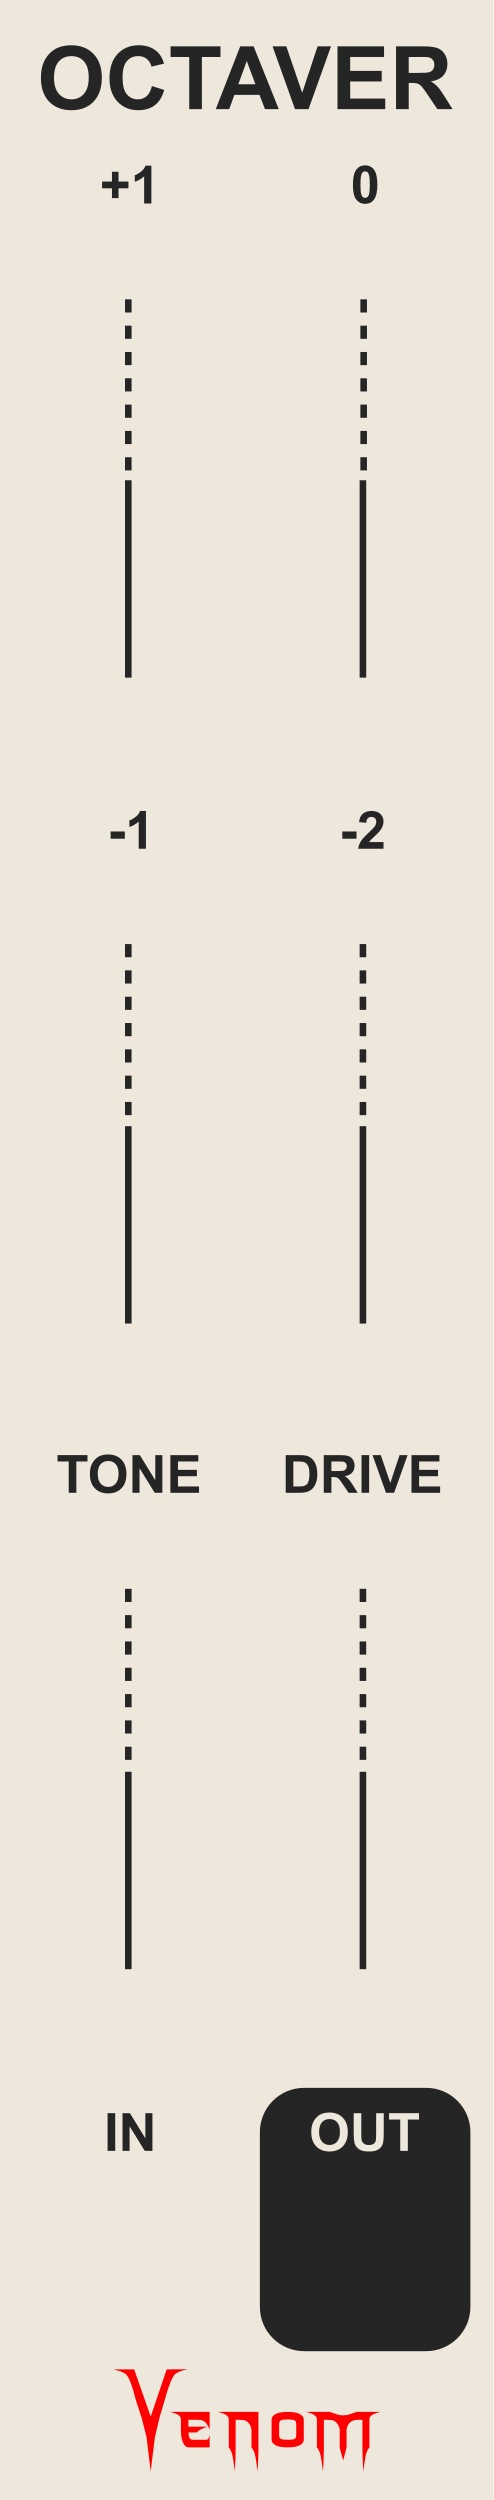
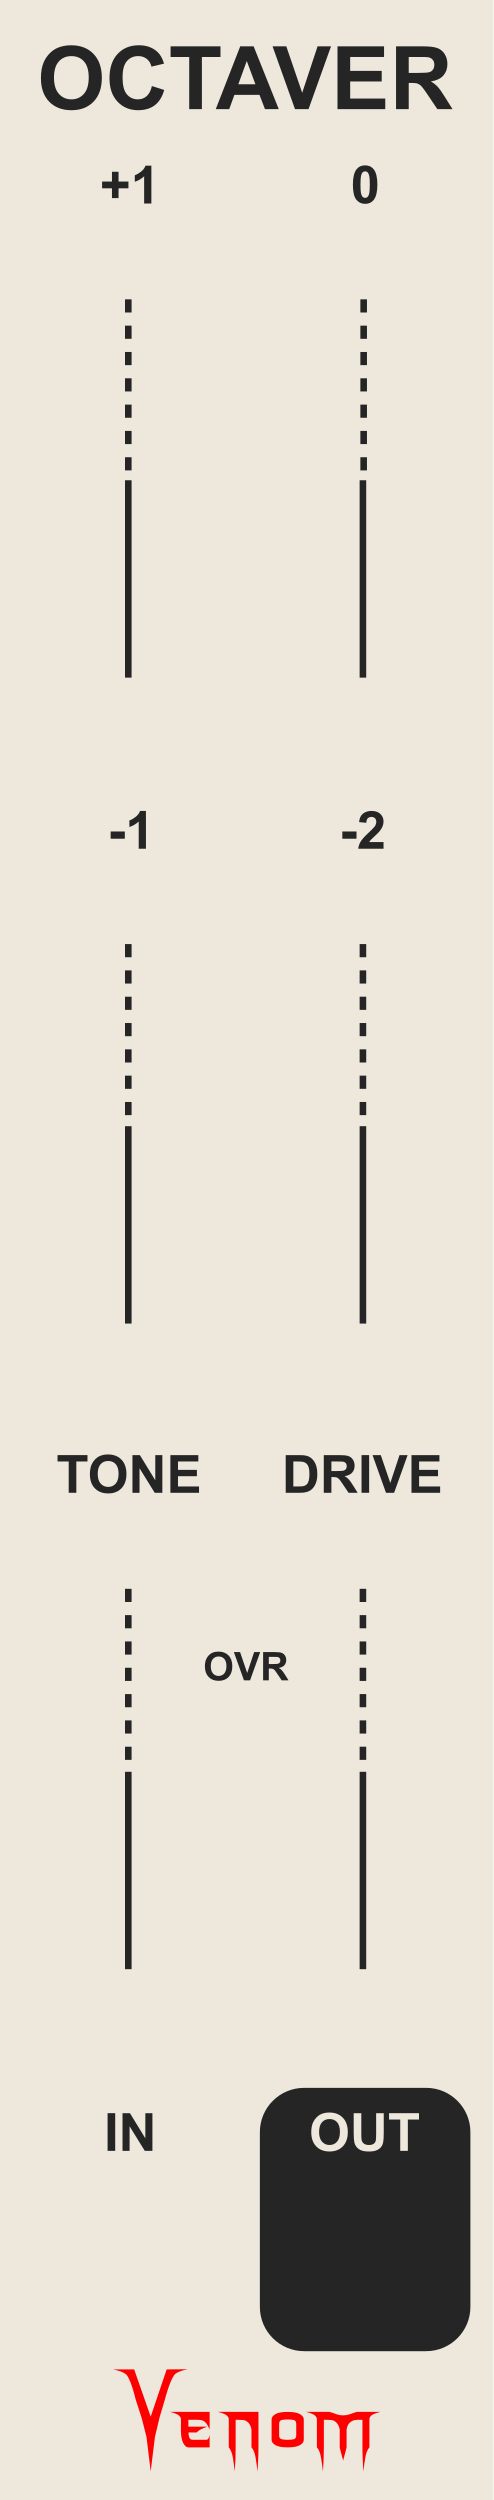
<svg xmlns="http://www.w3.org/2000/svg" width="75" height="380" viewBox="0 0 75 380" version="1.1" id="svg100">
  <defs id="defs7">
    <rect x="85" y="10" width="51.058" height="25" id="rect29906" />
    <linearGradient id="a8e142bb-541b-4903-be63-d5d069028a5d" x1="22.5" x2="22.5" y2="380" gradientUnits="userSpaceOnUse">
      <stop offset="0" stop-color="#ebebeb" id="stop2" />
      <stop offset="1" stop-color="#e1e1e1" id="stop4" />
    </linearGradient>
  </defs>
  <text xml:space="preserve" id="text29904" style="font-weight:bold;font-size:8px;line-height:1.25;font-family:Arial;-inkscape-font-specification:'Arial, Bold';font-variant-ligatures:none;text-align:center;white-space:pre;shape-inside:url(#rect29906)" />
  <g id="layer6" style="display:inline">
    <g id="aea613ef-74be-49bf-be45-c0734aee674b" data-name="FND BG" style="fill:#ede7dc;fill-opacity:1;stroke:none;stroke-width:1.483;stroke-opacity:1" transform="scale(1.666667,1)">
      <rect width="45" height="380" fill="url(#a8e142bb-541b-4903-be63-d5d069028a5d)" id="rect9" style="fill:#ede7dc;fill-opacity:1;stroke:none;stroke-width:1.483;stroke-opacity:1" x="0" y="0" />
    </g>
  </g>
  <g id="layer5" style="display:inline">
    <g id="g42796" transform="matrix(0.304583,0,0,0.304583,14.43755,-12.68508)" style="fill:#ff0000">
      <g aria-label="enom" id="text4270-27" style="font-size:49.389px;line-height:1.25;font-family:'NECK ROMANCER';-inkscape-font-specification:'NECK ROMANCER, Normal';font-variant-ligatures:none;text-align:center;text-anchor:middle;fill:#ff0000;stroke-width:2.646">
        <path d="m 46.609,1249.244 q 0,1.158 0,3.425 3.183,0 9.453,0 -1.64,0.579 -2.99,1.206 -1.35,0.627 -2.363,1.688 -1.35,0 -4.051,0 0,1.495 0.434,2.556 0.386,1.109 1.833,1.109 2.267,0 6.801,0 0.482,-0.145 0.868,-0.627 0.338,-0.53 0.627,-1.736 0,2.026 0,6.125 -3.521,0 -10.563,0 -1.543,0 -2.653,-2.219 -1.109,-2.17 -1.109,-6.318 0,-1.978 0,-5.836 -0.386,-1.35 -1.881,-2.122 -1.495,-0.724 -3.569,-1.206 6.608,0 19.775,0 0,2.942 0,8.778 -1.206,-2.701 -2.219,-3.666 -1.013,-0.965 -2.701,-1.109 -0.916,-0.097 -2.17,-0.097 -1.206,0.048 -2.846,0.048 -0.241,0 -0.675,0 z" id="path42762" style="fill:#ff0000" />
        <path d="m 81.577,1245.289 q 0,5.884 0,17.701 0,3.087 -0.145,6.077 -0.096,3.039 -0.338,5.933 -0.386,-3.714 -0.965,-6.994 -0.531,-3.328 -2.026,-5.016 0,-2.99 0,-8.923 -0.241,-1.351 -0.723,-2.219 -0.482,-0.868 -1.061,-1.399 -1.109,-1.013 -2.412,-1.109 -1.35,-0.097 -2.267,-0.097 -0.482,0 -1.447,0 0,4.582 0,13.746 0,3.087 -0.096,6.077 -0.145,3.039 -0.386,5.933 -0.386,-3.714 -0.916,-6.994 -0.579,-3.328 -2.026,-5.016 0,-4.823 0,-14.373 -0.386,-1.35 -1.881,-2.122 -1.495,-0.724 -3.569,-1.206 6.752,0 20.257,0 z" id="path42764" style="fill:#ff0000" />
        <path d="m 104.197,1249.051 q 0,3.376 0,10.177 0,1.543 -1.929,2.653 -1.929,1.109 -6.077,1.109 -4.196,0 -6.125,-1.109 -1.929,-1.109 -1.929,-2.653 0,-3.376 0,-10.177 0,-1.543 1.929,-2.653 1.929,-1.109 6.125,-1.109 4.148,0 6.077,1.109 1.929,1.109 1.929,2.653 z m -3.762,7.91 q 0,-1.881 0,-5.643 0,-1.688 -1.254,-1.978 -1.206,-0.289 -2.99,-0.289 -1.833,0 -3.039,0.289 -1.254,0.289 -1.254,1.978 0,1.881 0,5.643 0,1.688 1.254,1.977 1.206,0.289 3.039,0.289 1.785,0 2.99,-0.289 1.254,-0.289 1.254,-1.977 z" id="path42766" style="fill:#ff0000" />
        <path d="m 142.348,1245.289 q -2.026,0.482 -3.521,1.206 -1.543,0.772 -1.881,2.122 0,4.775 0,14.373 -1.495,1.688 -2.026,5.016 -0.579,3.28 -0.965,6.994 -0.241,-2.894 -0.338,-5.933 -0.145,-2.99 -0.145,-6.077 0,-4.582 0,-13.746 -0.482,0 -1.399,0 -0.531,0 -1.158,0 -0.627,0 -1.302,0.145 -1.254,0.241 -2.412,1.206 -1.158,0.965 -1.64,3.473 0,2.99 0,8.923 -0.145,0.627 -0.289,1.109 -0.097,0.482 -0.193,0.82 -0.531,1.978 -0.386,1.351 0.193,-0.627 -0.289,1.158 -0.097,0.338 -0.241,0.868 -0.145,0.531 -0.338,1.302 -0.145,-0.675 -0.289,-1.206 -0.145,-0.482 -0.241,-0.82 -0.531,-2.026 -0.338,-1.302 0.193,0.772 -0.434,-1.688 -0.048,-0.289 -0.193,-0.724 -0.097,-0.386 -0.193,-0.868 0,-2.99 0,-8.923 -0.289,-1.351 -0.772,-2.219 -0.482,-0.868 -1.061,-1.399 -1.109,-1.013 -2.412,-1.109 -1.302,-0.097 -2.267,-0.097 -0.482,0 -1.399,0 0,4.582 0,13.746 0,3.087 -0.145,6.077 -0.097,3.039 -0.338,5.933 -0.386,-3.714 -0.965,-6.994 -0.531,-3.328 -2.026,-5.016 0,-4.823 0,-14.373 -0.386,-1.35 -1.881,-2.122 -1.495,-0.724 -3.569,-1.206 3.955,0 11.768,0 1.158,0.386 3.473,1.157 0.772,0.289 1.592,0.434 0.82,0.145 1.688,0.145 0.868,0 1.736,-0.145 0.82,-0.145 1.592,-0.434 1.158,-0.386 3.424,-1.157 3.955,0 11.768,0 z" id="path42768" style="fill:#ff0000" />
      </g>
      <g aria-label="V" transform="matrix(1.236317,0,0,0.8088538,-497.8809,123.4859)" id="text4270-3-5-2" style="font-size:78.506px;line-height:1.25;font-family:Nosferotica;-inkscape-font-specification:'Nosferotica, Normal';font-variant-ligatures:none;text-align:center;text-anchor:middle;fill:#ff0000;stroke-width:3.271">
        <path d="m 431.65,1360.686 8.574,-0.102 c 0,0 -4.408,1.088 -5.599,3.728 -1.881,4.169 -3.642,14.663 -3.642,14.663 l -2.233,11.519 -1.833,11.831 -1.718,21.311 -1.695,-21.311 -1.922,-11.521 -2.501,-11.829 c 0,0 -1.52,-10.287 -3.383,-14.483 -1.145,-2.579 -5.634,-3.806 -5.634,-3.806 h 8.466 l 6.669,29.157 z" id="path30410" style="fill:#ff0000" />
      </g>
    </g>
  </g>
  <g id="layer2" style="display:inline">
    <rect x="39.5" y="317.353" width="32" height="40.026" rx="6.734" fill="#1f1f1f" id="rect56-3-2-4" style="display:inline;fill:#252525;fill-opacity:1;stroke-width:3.014" ry="6.734" />
    <g aria-label="+1" id="text55750" style="font-weight:bold;font-size:8px;line-height:1.25;font-family:Arial;-inkscape-font-specification:'Arial, Bold';font-variant-ligatures:none;text-align:center;text-anchor:middle;display:inline;fill:#252525;fill-opacity:1">
      <path d="m 17.018,30.111 v -1.488 h -1.5 v -1.027 h 1.5 v -1.488 h 1 v 1.488 h 1.504 v 1.027 h -1.504 v 1.488 z" id="path58923" style="fill:#252525;fill-opacity:1" />
      <path d="m 23.007,30.935 h -1.098 v -4.137 q -0.602,0.562 -1.418,0.832 V 26.634 q 0.43,-0.141 0.934,-0.531 0.504,-0.395 0.691,-0.918 h 0.891 z" id="path58925" style="fill:#252525;fill-opacity:1" />
    </g>
    <g aria-label="0" id="text55750-4" style="font-weight:bold;font-size:8px;line-height:1.25;font-family:Arial;-inkscape-font-specification:'Arial, Bold';font-variant-ligatures:none;text-align:center;text-anchor:middle;display:inline;fill:#252525;fill-opacity:1">
      <path d="m 55.5,25.136 q 0.832,0 1.301,0.594 0.559,0.703 0.559,2.332 0,1.625 -0.562,2.336 -0.465,0.586 -1.297,0.586 -0.836,0 -1.348,-0.641 -0.512,-0.645 -0.512,-2.293 0,-1.617 0.562,-2.328 Q 54.668,25.136 55.5,25.136 Z m 0,0.91 q -0.199,0 -0.355,0.129 -0.156,0.125 -0.242,0.453 -0.113,0.426 -0.113,1.434 0,1.008 0.102,1.387 0.102,0.375 0.254,0.5 0.156,0.125 0.355,0.125 0.199,0 0.355,-0.125 0.156,-0.129 0.242,-0.457 0.113,-0.422 0.113,-1.43 0,-1.008 -0.102,-1.383 Q 56.008,26.3 55.852,26.175 55.699,26.046 55.5,26.046 Z" id="path58928" style="fill:#252525;fill-opacity:1" />
    </g>
    <g aria-label="OCTAVER" id="text49243" style="font-weight:bold;font-size:13.333px;line-height:1.25;font-family:Arial;-inkscape-font-specification:'Arial, Bold';font-variant-ligatures:none;text-align:center;text-anchor:middle;display:inline;fill:#252525;fill-opacity:1">
      <path d="m 6.221,11.875 q 0,-1.458 0.436,-2.448 Q 6.982,8.698 7.542,8.119 8.109,7.539 8.779,7.26 9.671,6.882 10.837,6.882 q 2.109,0 3.372,1.309 1.27,1.309 1.27,3.639 0,2.311 -1.257,3.62 -1.257,1.302 -3.359,1.302 -2.129,0 -3.385,-1.296 -1.257,-1.302 -1.257,-3.581 z m 1.986,-0.065 q 0,1.621 0.749,2.461 0.749,0.833 1.901,0.833 1.152,0 1.888,-0.827 0.742,-0.833 0.742,-2.493 0,-1.641 -0.723,-2.448 -0.716,-0.807 -1.908,-0.807 -1.191,0 -1.921,0.82 -0.729,0.814 -0.729,2.461 z" id="path58931" style="fill:#252525;fill-opacity:1" />
      <path d="m 23.089,13.08 1.868,0.592 q -0.43,1.562 -1.432,2.324 -0.996,0.755 -2.533,0.755 -1.901,0 -3.125,-1.296 -1.224,-1.302 -1.224,-3.555 0,-2.383 1.23,-3.698 1.23,-1.322 3.236,-1.322 1.751,0 2.845,1.035 0.651,0.612 0.977,1.758 l -1.908,0.456 q -0.169,-0.742 -0.71,-1.172 -0.534,-0.43 -1.302,-0.43 -1.061,0 -1.725,0.762 -0.658,0.762 -0.658,2.467 0,1.81 0.651,2.578 0.651,0.768 1.693,0.768 0.768,0 1.322,-0.488 0.553,-0.488 0.794,-1.536 z" id="path58933" style="fill:#252525;fill-opacity:1" />
      <path d="M 28.76,16.589 V 8.659 H 25.928 V 7.045 h 7.585 v 1.615 h -2.826 v 7.93 z" id="path58935" style="fill:#252525;fill-opacity:1" />
      <path d="M 42.373,16.589 H 40.277 L 39.443,14.421 H 35.628 L 34.84,16.589 h -2.044 l 3.717,-9.544 h 2.038 z M 38.825,12.813 37.51,9.271 36.221,12.813 Z" id="path58937" style="fill:#252525;fill-opacity:1" />
      <path d="m 44.84,16.589 -3.411,-9.544 h 2.09 l 2.415,7.064 2.337,-7.064 h 2.044 l -3.418,9.544 z" id="path58939" style="fill:#252525;fill-opacity:1" />
      <path d="M 51.299,16.589 V 7.045 h 7.077 V 8.659 H 53.226 v 2.116 h 4.792 V 12.383 H 53.226 v 2.598 h 5.332 v 1.608 z" id="path58941" style="fill:#252525;fill-opacity:1" />
      <path d="M 60.199,16.589 V 7.045 h 4.056 q 1.53,0 2.22,0.26 0.697,0.254 1.113,0.911 0.417,0.658 0.417,1.504 0,1.074 -0.632,1.777 -0.632,0.697 -1.888,0.879 0.625,0.365 1.029,0.801 0.41,0.436 1.1,1.549 l 1.165,1.862 H 66.475 L 65.081,14.512 Q 64.339,13.399 64.066,13.112 63.792,12.819 63.486,12.715 63.18,12.605 62.516,12.605 h -0.391 v 3.984 z m 1.927,-5.508 h 1.426 q 1.387,0 1.732,-0.117 0.345,-0.117 0.54,-0.404 0.195,-0.286 0.195,-0.716 0,-0.482 -0.26,-0.775 Q 65.504,8.77 65.036,8.692 64.801,8.659 63.629,8.659 h -1.504 z" id="path58943" style="fill:#252525;fill-opacity:1" />
    </g>
    <g aria-label="-1" id="text55750-3" style="font-weight:bold;font-size:8px;line-height:1.25;font-family:Arial;-inkscape-font-specification:'Arial, Bold';font-variant-ligatures:none;text-align:center;text-anchor:middle;display:inline;fill:#252525;fill-opacity:1">
      <path d="m 16.818,127.484 v -1.098 h 2.156 v 1.098 z" id="path58946" style="fill:#252525;fill-opacity:1" />
      <path d="m 22.182,129.011 h -1.098 v -4.137 q -0.602,0.562 -1.418,0.832 v -0.996 q 0.43,-0.141 0.934,-0.531 0.504,-0.395 0.691,-0.918 h 0.891 z" id="path58948" style="fill:#252525;fill-opacity:1" />
    </g>
    <g aria-label="-2" id="text55750-1" style="font-weight:bold;font-size:8px;line-height:1.25;font-family:Arial;-inkscape-font-specification:'Arial, Bold';font-variant-ligatures:none;text-align:center;text-anchor:middle;display:inline;fill:#252525;fill-opacity:1">
      <path d="m 52.034,127.484 v -1.098 h 2.156 v 1.098 z" id="path58951" style="fill:#252525;fill-opacity:1" />
      <path d="m 58.296,127.992 v 1.02 h -3.848 q 0.062,-0.578 0.375,-1.094 0.312,-0.52 1.234,-1.375 0.742,-0.691 0.91,-0.938 0.227,-0.34 0.227,-0.672 0,-0.367 -0.199,-0.562 -0.195,-0.199 -0.543,-0.199 -0.344,0 -0.547,0.207 -0.203,0.207 -0.234,0.688 l -1.094,-0.109 q 0.098,-0.906 0.613,-1.301 0.516,-0.395 1.289,-0.395 0.848,0 1.332,0.457 0.484,0.457 0.484,1.137 0,0.387 -0.141,0.738 -0.137,0.348 -0.438,0.73 -0.199,0.254 -0.719,0.73 -0.52,0.477 -0.66,0.633 -0.137,0.156 -0.223,0.305 z" id="path58953" style="fill:#252525;fill-opacity:1" />
    </g>
    <g aria-label="TONE" id="text55750-33" style="font-weight:bold;font-size:8px;line-height:1.25;font-family:Arial;-inkscape-font-specification:'Arial, Bold';font-variant-ligatures:none;text-align:center;text-anchor:middle;display:inline;fill:#252525;fill-opacity:1">
      <path d="m 10.445,226.903 v -4.758 H 8.746 v -0.969 h 4.551 v 0.969 h -1.695 v 4.758 z" id="path58956" style="fill:#252525;fill-opacity:1" />
      <path d="m 13.664,224.075 q 0,-0.875 0.262,-1.469 0.195,-0.438 0.531,-0.785 0.34,-0.348 0.742,-0.516 0.535,-0.227 1.234,-0.227 1.266,0 2.023,0.785 0.762,0.785 0.762,2.184 0,1.387 -0.754,2.172 -0.754,0.781 -2.016,0.781 -1.277,0 -2.031,-0.777 -0.754,-0.781 -0.754,-2.148 z m 1.191,-0.039 q 0,0.973 0.449,1.477 0.449,0.5 1.141,0.5 0.691,0 1.133,-0.496 0.445,-0.5 0.445,-1.496 0,-0.984 -0.434,-1.469 -0.43,-0.484 -1.145,-0.484 -0.715,0 -1.152,0.492 -0.438,0.488 -0.438,1.477 z" id="path58958" style="fill:#252525;fill-opacity:1" />
      <path d="m 20.133,226.903 v -5.727 h 1.125 l 2.344,3.824 v -3.824 h 1.074 v 5.727 h -1.16 l -2.309,-3.734 v 3.734 z" id="path58960" style="fill:#252525;fill-opacity:1" />
      <path d="m 25.898,226.903 v -5.727 h 4.246 v 0.969 h -3.09 v 1.27 h 2.875 v 0.965 h -2.875 v 1.559 h 3.199 v 0.965 z" id="path58962" style="fill:#252525;fill-opacity:1" />
    </g>
    <g aria-label="DRIVE" id="text55750-7" style="font-weight:bold;font-size:8px;line-height:1.25;font-family:Arial;-inkscape-font-specification:'Arial, Bold';font-variant-ligatures:none;text-align:center;text-anchor:middle;display:inline;fill:#252525;fill-opacity:1">
      <path d="m 43.429,221.176 h 2.113 q 0.715,0 1.09,0.109 0.504,0.148 0.863,0.527 0.359,0.379 0.547,0.93 0.188,0.547 0.188,1.352 0,0.707 -0.176,1.219 -0.215,0.625 -0.613,1.012 -0.301,0.293 -0.812,0.457 -0.383,0.121 -1.023,0.121 h -2.176 z m 1.156,0.969 v 3.793 h 0.863 q 0.484,0 0.699,-0.055 0.281,-0.07 0.465,-0.238 0.188,-0.168 0.305,-0.551 0.117,-0.387 0.117,-1.051 0,-0.664 -0.117,-1.02 -0.117,-0.355 -0.328,-0.555 -0.211,-0.199 -0.535,-0.27 -0.242,-0.055 -0.949,-0.055 z" id="path58965" style="fill:#252525;fill-opacity:1" />
      <path d="m 49.214,226.903 v -5.727 h 2.434 q 0.918,0 1.332,0.156 0.418,0.152 0.668,0.547 0.25,0.395 0.25,0.902 0,0.645 -0.379,1.066 -0.379,0.418 -1.133,0.527 0.375,0.219 0.617,0.48 0.246,0.262 0.66,0.93 l 0.699,1.117 h -1.383 l -0.836,-1.246 q -0.445,-0.668 -0.609,-0.84 -0.164,-0.176 -0.348,-0.238 -0.184,-0.066 -0.582,-0.066 H 50.37 v 2.391 z m 1.156,-3.305 h 0.855 q 0.832,0 1.039,-0.07 0.207,-0.07 0.324,-0.242 0.117,-0.172 0.117,-0.43 0,-0.289 -0.156,-0.465 -0.152,-0.18 -0.434,-0.227 -0.141,-0.019 -0.844,-0.019 H 50.37 Z" id="path58967" style="fill:#252525;fill-opacity:1" />
      <path d="m 54.952,226.903 v -5.727 h 1.156 v 5.727 z" id="path58969" style="fill:#252525;fill-opacity:1" />
      <path d="m 58.671,226.903 -2.047,-5.727 h 1.254 l 1.449,4.238 1.402,-4.238 h 1.227 l -2.051,5.727 z" id="path58971" style="fill:#252525;fill-opacity:1" />
      <path d="m 62.546,226.903 v -5.727 h 4.246 v 0.969 h -3.09 v 1.27 h 2.875 v 0.965 h -2.875 v 1.559 h 3.199 v 0.965 z" id="path58973" style="fill:#252525;fill-opacity:1" />
    </g>
    <g aria-label="IN" id="text55750-33-6" style="font-weight:bold;font-size:8px;line-height:1.25;font-family:Arial;-inkscape-font-specification:'Arial, Bold';font-variant-ligatures:none;text-align:center;text-anchor:middle;display:inline;fill:#252525;fill-opacity:1">
      <path d="m 16.354,326.929 v -5.727 h 1.156 v 5.727 z" id="path58976" style="fill:#252525;fill-opacity:1" />
      <path d="m 18.623,326.929 v -5.727 h 1.125 l 2.344,3.824 v -3.824 h 1.074 v 5.727 h -1.16 l -2.309,-3.734 v 3.734 z" id="path58978" style="fill:#252525;fill-opacity:1" />
    </g>
    <path style="color:#000000;fill:#252525;fill-opacity:1;stroke-dasharray:2, 2;-inkscape-stroke:none" d="m 19,45.5 v 2 h 1 v -2 z m 0,4 v 2 h 1 v -2 z m 0,4 v 2 h 1 v -2 z m 0,4 v 2 h 1 v -2 z m 0,4 v 2 h 1 v -2 z m 0,4 v 2 h 1 v -2 z m 0,4 v 2 h 1 v -2 z" id="path58669" />
    <path style="color:#000000;fill:#252525;fill-opacity:1;stroke-dasharray:2, 2;-inkscape-stroke:none" d="m 54.777,45.5 v 2 h 1 v -2 z m 0,4 v 2 h 1 v -2 z m 0,4 v 2 h 1 v -2 z m 0,4 v 2 h 1 v -2 z m 0,4 v 2 h 1 v -2 z m 0,4 v 2 h 1 v -2 z m 0,4 v 2 h 1 v -2 z" id="path58669-9" />
    <path style="color:#000000;fill:#252525;fill-opacity:1;stroke-dasharray:2, 2;-inkscape-stroke:none" d="m 19,143.5 v 2 h 1 v -2 z m 0,4 v 2 h 1 v -2 z m 0,4 v 2 h 1 v -2 z m 0,4 v 2 h 1 v -2 z m 0,4 v 2 h 1 v -2 z m 0,4 v 2 h 1 v -2 z m 0,4 v 2 h 1 v -2 z" id="path58669-8" />
    <path style="color:#000000;fill:#252525;fill-opacity:1;stroke-dasharray:2, 2;-inkscape-stroke:none" d="m 54.664,143.5 v 2 h 1 v -2 z m 0,4 v 2 h 1 v -2 z m 0,4 v 2 h 1 v -2 z m 0,4 v 2 h 1 v -2 z m 0,4 v 2 h 1 v -2 z m 0,4 v 2 h 1 v -2 z m 0,4 v 2 h 1 v -2 z" id="path58669-2" />
    <path style="color:#000000;fill:#252525;fill-opacity:1;stroke-dasharray:2, 2;-inkscape-stroke:none" d="m 19,241.5 v 2 h 1 v -2 z m 0,4 v 2 h 1 v -2 z m 0,4 v 2 h 1 v -2 z m 0,4 v 2 h 1 v -2 z m 0,4 v 2 h 1 v -2 z m 0,4 v 2 h 1 v -2 z m 0,4 v 2 h 1 v -2 z" id="path58669-5" />
    <path style="color:#000000;fill:#252525;fill-opacity:1;stroke-dasharray:2, 2;-inkscape-stroke:none" d="m 54.664,241.5 v 2 h 1 v -2 z m 0,4 v 2 h 1 v -2 z m 0,4 v 2 h 1 v -2 z m 0,4 v 2 h 1 v -2 z m 0,4 v 2 h 1 v -2 z m 0,4 v 2 h 1 v -2 z m 0,4 v 2 h 1 v -2 z" id="path58669-7" />
    <path style="color:#000000;fill:#252525;fill-opacity:1;-inkscape-stroke:none" d="m 19,73 v 30 h 1 V 73 Z" id="path58669-4" />
    <path style="color:#000000;fill:#252525;fill-opacity:1;-inkscape-stroke:none" d="M 54.664,73 V 103 h 1 V 73 Z" id="path58669-4-6" />
    <path style="color:#000000;fill:#252525;fill-opacity:1;-inkscape-stroke:none" d="m 19,171.182 v 30 h 1 v -30 z" id="path58669-4-0" />
    <path style="color:#000000;fill:#252525;fill-opacity:1;-inkscape-stroke:none" d="m 54.664,171.182 v 30 h 1 v -30 z" id="path58669-4-3" />
    <path style="color:#000000;fill:#252525;fill-opacity:1;-inkscape-stroke:none" d="m 19,269.314 v 30 h 1 v -30 z" id="path58669-4-62" />
    <path style="color:#000000;fill:#252525;fill-opacity:1;-inkscape-stroke:none" d="m 54.664,269.314 v 30 h 1 v -30 z" id="path58669-4-8" />
+     <g aria-label="OVR" id="text70632" style="font-weight:bold;font-size:6px;line-height:1.25;font-family:Arial;-inkscape-font-specification:'Arial, Bold';font-variant-ligatures:none;text-align:center;text-anchor:middle;fill:#252525">
+       <path d="m 31.146,253.292 q 0,-0.656 0.196,-1.102 0.146,-0.328 0.398,-0.589 0.255,-0.261 0.557,-0.387 0.401,-0.17 0.926,-0.17 0.949,0 1.518,0.589 0.571,0.589 0.571,1.638 0,1.04 -0.565,1.629 -0.565,0.586 -1.512,0.586 -0.958,0 -1.523,-0.583 -0.565,-0.586 -0.565,-1.611 z m 0.894,-0.029 q 0,0.73 0.337,1.107 0.337,0.375 0.855,0.375 0.519,0 0.85,-0.372 0.334,-0.375 0.334,-1.122 0,-0.738 -0.325,-1.102 -0.322,-0.363 -0.858,-0.363 -0.536,0 -0.864,0.369 -0.328,0.366 -0.328,1.107 z" id="path73256" />
+       <path d="m 37.084,255.413 -1.535,-4.295 h 0.94 l 1.087,3.179 1.052,-3.179 h 0.92 l -1.538,4.295 z" id="path73258" />
+       <path d="m 39.993,255.413 v -4.295 h 1.825 q 0.688,0 0.999,0.117 0.313,0.114 0.501,0.41 0.188,0.296 0.188,0.677 0,0.483 -0.284,0.8 -0.284,0.313 -0.85,0.396 0.281,0.164 0.463,0.36 0.185,0.196 0.495,0.697 l 0.524,0.838 h -1.037 l -0.627,-0.935 q -0.334,-0.501 -0.457,-0.63 -0.123,-0.132 -0.261,-0.179 -0.138,-0.05 -0.437,-0.05 h -0.176 v 1.793 z m 0.867,-2.479 h 0.642 q 0.624,0 0.779,-0.053 0.155,-0.053 0.243,-0.182 0.088,-0.129 0.088,-0.322 0,-0.217 -0.117,-0.349 -0.114,-0.135 -0.325,-0.17 -0.105,-0.015 -0.633,-0.015 h -0.677 z" id="path73260" />
+     </g>
  </g>
-   <g id="layer3" style="display:inline" />
  <g id="layer4" style="display:inline">
    <g aria-label="OUT" id="text55750-7-4" style="font-weight:bold;font-size:8px;line-height:1.25;font-family:Arial;-inkscape-font-specification:'Arial, Bold';font-variant-ligatures:none;text-align:center;text-anchor:middle;display:inline;fill:#ede7dc">
      <path d="m 47.312,324.101 q 0,-0.875 0.262,-1.469 0.195,-0.438 0.531,-0.785 0.34,-0.348 0.742,-0.516 0.535,-0.227 1.234,-0.227 1.266,0 2.023,0.785 0.762,0.785 0.762,2.184 0,1.387 -0.754,2.172 -0.754,0.781 -2.016,0.781 -1.277,0 -2.031,-0.777 Q 47.312,325.468 47.312,324.101 Z m 1.191,-0.039 q 0,0.973 0.449,1.477 0.449,0.5 1.141,0.5 0.691,0 1.133,-0.496 0.445,-0.5 0.445,-1.496 0,-0.984 -0.434,-1.469 -0.43,-0.484 -1.145,-0.484 -0.715,0 -1.152,0.492 -0.438,0.488 -0.438,1.477 z" id="path58981" />
      <path d="m 53.762,321.203 h 1.156 v 3.102 q 0,0.738 0.043,0.957 0.074,0.352 0.352,0.566 0.281,0.211 0.766,0.211 0.492,0 0.742,-0.199 0.25,-0.203 0.301,-0.496 0.051,-0.293 0.051,-0.973 v -3.168 h 1.156 v 3.008 q 0,1.031 -0.094,1.457 -0.094,0.426 -0.348,0.719 -0.25,0.293 -0.672,0.469 -0.422,0.172 -1.102,0.172 -0.82,0 -1.246,-0.188 -0.422,-0.191 -0.668,-0.492 -0.246,-0.305 -0.324,-0.637 -0.113,-0.492 -0.113,-1.453 z" id="path58983" />
      <path d="m 60.836,326.929 v -4.758 h -1.699 v -0.969 H 63.688 v 0.969 h -1.695 v 4.758 z" id="path58985" />
    </g>
  </g>
  <g id="layer1" style="display:none">
    <circle style="display:inline;fill:#ff0000;stroke:#ff0000;stroke-width:1.949;stroke-opacity:1" id="path1065-72-8-6-3-8-6-6" cx="19.5" cy="102.5" r="10.525" />
    <circle style="display:inline;fill:#ff0000;stroke:#ff0000;stroke-width:1.949;stroke-opacity:1" id="path1065-72-8-6-3-8-6-6-4" cx="55.5" cy="102.5" r="10.525" />
    <circle style="display:inline;fill:#ff0000;stroke:#ff0000;stroke-width:1.949;stroke-opacity:1" id="path1065-72-8-6-3-8-6-5" cx="19.5" cy="45" r="10.025" />
    <circle style="display:inline;fill:#ff0000;stroke:#ff0000;stroke-width:1.949;stroke-opacity:1" id="path1065-72-8-6-3-8-6-5-8" cx="19.5" cy="73.5" r="7.525" />
    <circle style="display:inline;fill:#ff0000;stroke:#ff0000;stroke-width:1.949;stroke-opacity:1" id="path1065-72-8-6-3-8-6-5-8-9" cx="55.5" cy="73.5" r="7.525" />
    <circle style="display:inline;fill:#ff0000;stroke:#ff0000;stroke-width:1.949;stroke-opacity:1" id="path1065-72-8-6-3-8-6-3" cx="55.5" cy="45" r="10.025" />
    <circle style="display:inline;fill:#ff0000;stroke:#ff0000;stroke-width:1.949;stroke-opacity:1" id="path1065-72-8-6-3-8-6-6-2" cx="19.5" cy="200.5" r="10.525" />
    <circle style="display:inline;fill:#ff0000;stroke:#ff0000;stroke-width:1.949;stroke-opacity:1" id="path1065-72-8-6-3-8-6-6-4-3" cx="55.5" cy="200.5" r="10.525" />
    <circle style="display:inline;fill:#ff0000;stroke:#ff0000;stroke-width:1.949;stroke-opacity:1" id="path1065-72-8-6-3-8-6-5-0" cx="19.5" cy="143" r="10.025" />
    <circle style="display:inline;fill:#ff0000;stroke:#ff0000;stroke-width:1.949;stroke-opacity:1" id="path1065-72-8-6-3-8-6-5-8-3" cx="19.5" cy="171.5" r="7.525" />
    <circle style="display:inline;fill:#ff0000;stroke:#ff0000;stroke-width:1.949;stroke-opacity:1" id="path1065-72-8-6-3-8-6-5-8-9-3" cx="55.5" cy="171.5" r="7.525" />
    <circle style="display:inline;fill:#ff0000;stroke:#ff0000;stroke-width:1.949;stroke-opacity:1" id="path1065-72-8-6-3-8-6-3-7" cx="55.5" cy="143" r="10.025" />
    <circle style="display:inline;fill:#ff0000;stroke:#ff0000;stroke-width:1.949;stroke-opacity:1" id="path1065-72-8-6-3-8-6-6-2-6" cx="19.5" cy="298.5" r="10.525" />
    <circle style="display:inline;fill:#ff0000;stroke:#ff0000;stroke-width:1.949;stroke-opacity:1" id="path1065-72-8-6-3-8-6-6-4-3-8" cx="55.5" cy="298.5" r="10.525" />
    <circle style="display:inline;fill:#ff0000;stroke:#ff0000;stroke-width:1.949;stroke-opacity:1" id="path1065-72-8-6-3-8-6-5-0-4" cx="19.5" cy="241" r="10.025" />
    <circle style="display:inline;fill:#ff0000;stroke:#ff0000;stroke-width:1.949;stroke-opacity:1" id="path1065-72-8-6-3-8-6-5-8-3-0" cx="19.5" cy="269.5" r="7.525" />
    <circle style="display:inline;fill:#ff0000;stroke:#ff0000;stroke-width:1.949;stroke-opacity:1" id="path1065-72-8-6-3-8-6-5-8-9-3-3" cx="55.5" cy="269.5" r="7.525" />
    <circle style="display:inline;fill:#ff0000;stroke:#ff0000;stroke-width:1.949;stroke-opacity:1" id="path1065-72-8-6-3-8-6-3-7-4" cx="55.5" cy="241" r="10.025" />
    <circle style="display:inline;fill:#ff0000;stroke:#ff0000;stroke-width:1.949;stroke-opacity:1" id="path1065-72-8-6-3-8-61" cx="19.5" cy="341.5" r="10.525" />
    <circle style="display:inline;fill:#ff0000;stroke:#ff0000;stroke-width:1.949;stroke-opacity:1" id="path1065-72-8-6-3-8-6-4" cx="55.5" cy="341.5" r="10.525" />
+     <circle style="display:inline;fill:#ff0000;stroke:#ff0000;stroke-width:1.949;stroke-opacity:1" id="path1065-72-8-6-3-8-6-5-8-3-0-7" cx="37.5" cy="262" r="3.525" />
  </g>
</svg>
